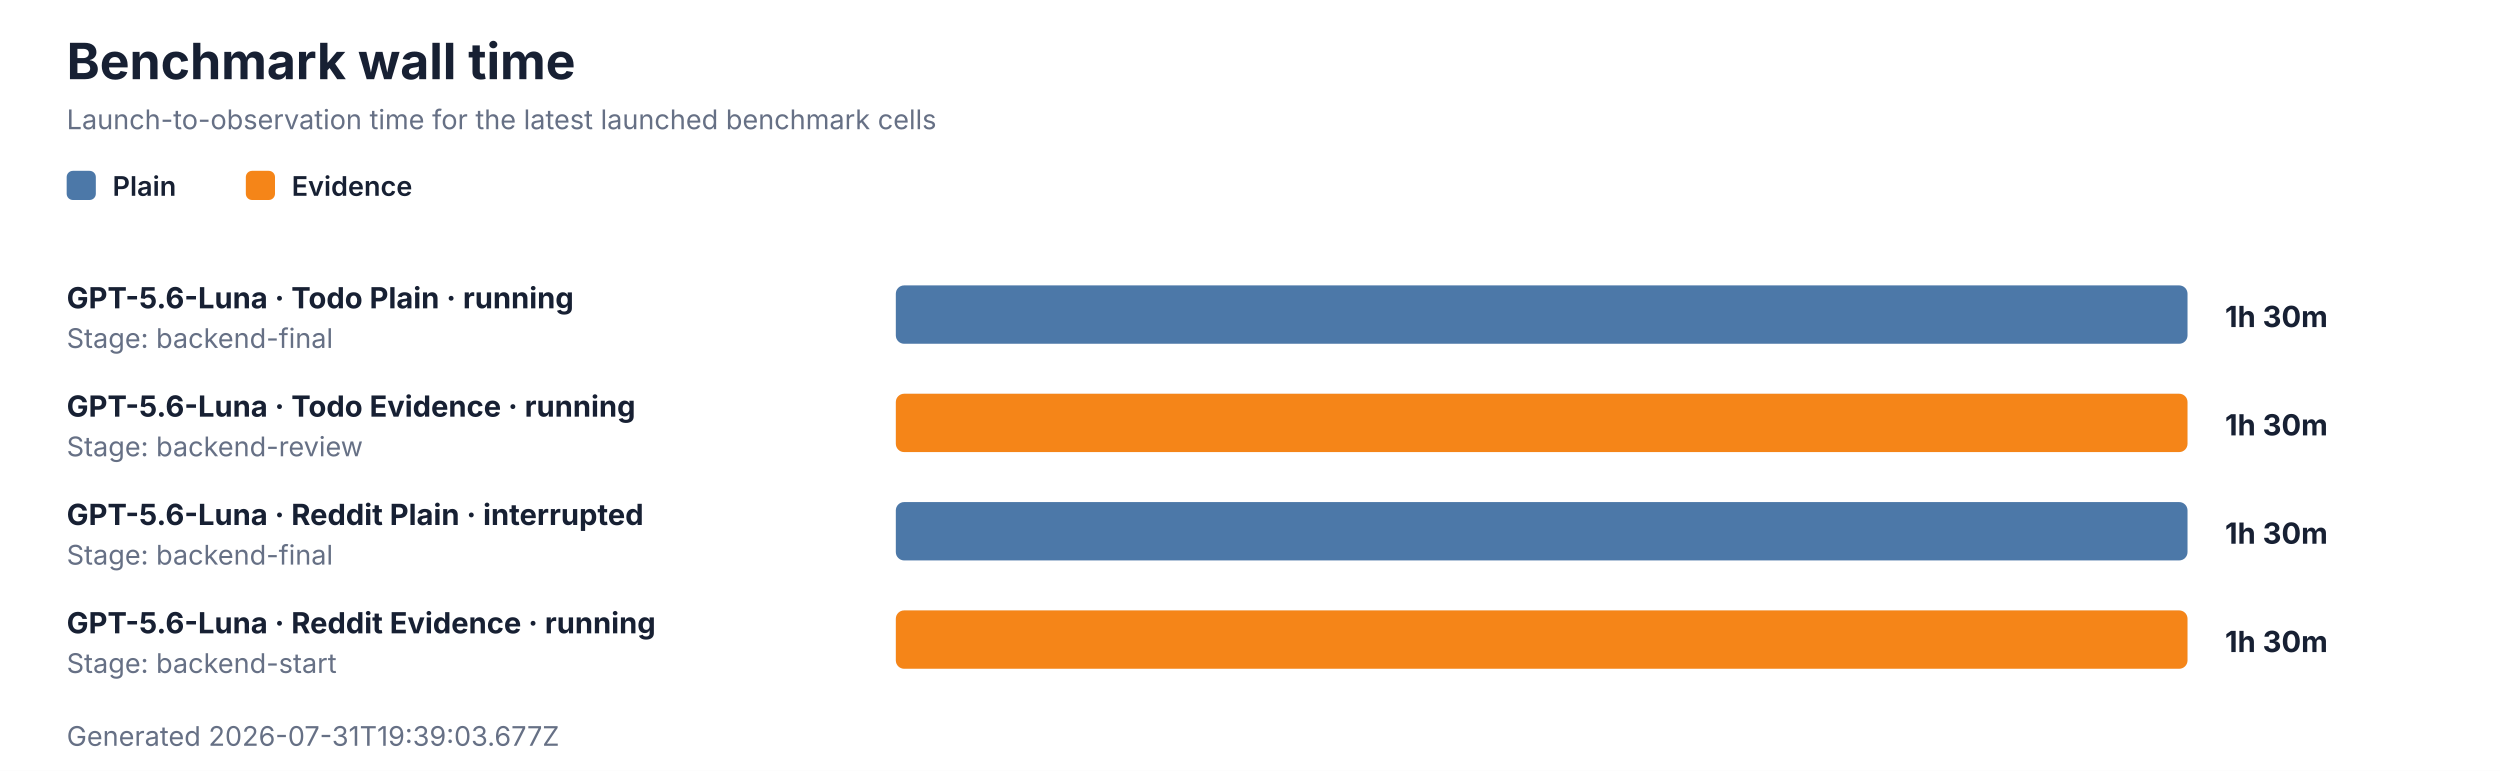
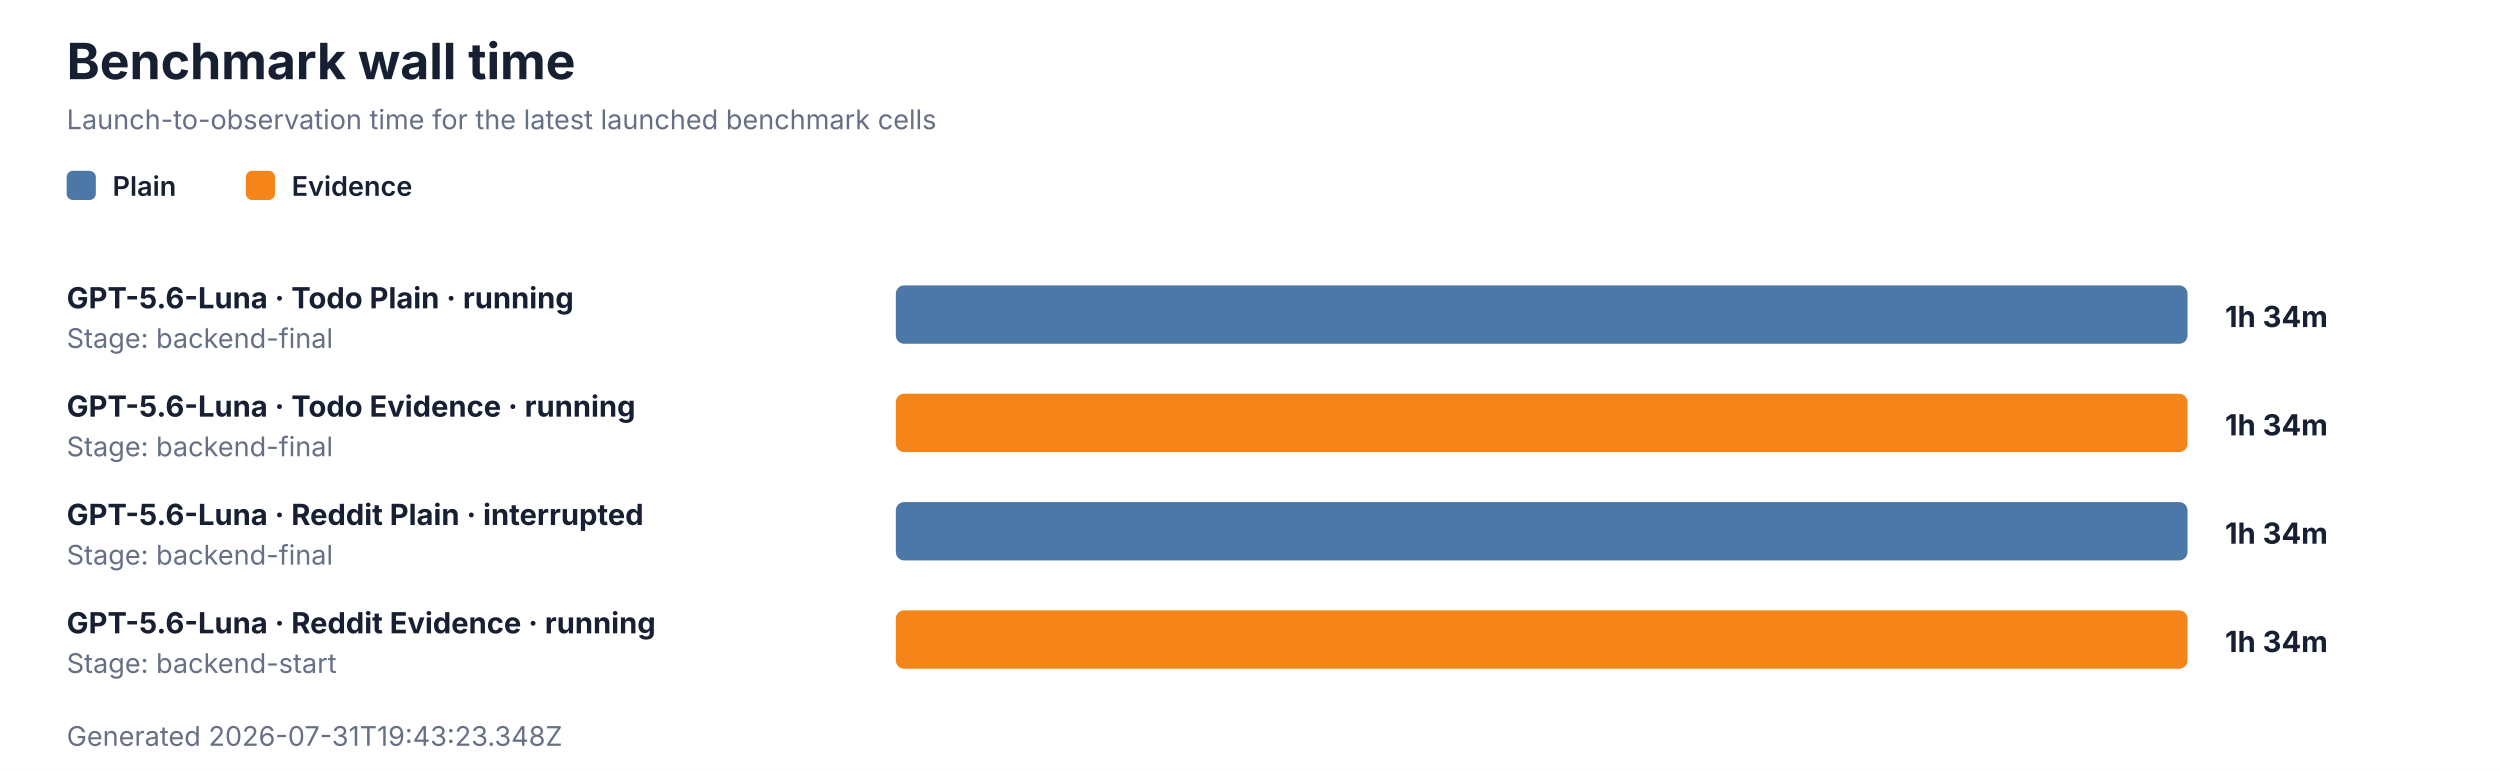
<svg xmlns="http://www.w3.org/2000/svg" role="img" aria-labelledby="title description" viewBox="0 0 1200 370" width="1200" height="370">
  <style>
  text { font-family: Inter, ui-sans-serif, system-ui, -apple-system, BlinkMacSystemFont, 'Segoe UI', sans-serif; fill: #172033; }
  .title { font-size: 24px; font-weight: 700; }
  .subtitle, .stage, .generated { font-size: 13px; fill: #667085; }
  .label { font-size: 14px; font-weight: 650; }
  .value { font-size: 14px; font-weight: 700; }
  .legend { font-size: 13px; font-weight: 600; }
  .empty { font-size: 15px; fill: #667085; }
  .track { fill: #eef1f6; }
</style>
  <rect width="1200" height="370" fill="#ffffff" />
  <text x="32" y="38" class="title">Benchmark wall time</text>
  <text x="32" y="62" class="subtitle">Launch-to-observation time for the latest launched benchmark cells</text>
  <rect x="32" y="82" width="14" height="14" rx="3" fill="#4c78a8" />
  <text x="54" y="94" class="legend">Plain</text>
  <rect x="118" y="82" width="14" height="14" rx="3" fill="#f58518" />
  <text x="140" y="94" class="legend">Evidence</text>
  <text x="32" y="148" class="label">GPT-5.6-Luna · Todo Plain · running</text>
  <text x="32" y="167" class="stage">Stage: backend-final</text>
  <rect x="430" y="137" width="620" height="28" rx="4" class="track" />
  <rect x="430" y="137" width="620" height="28" rx="4" fill="#4c78a8" />
-   <text x="1068" y="157" class="value">1h 30m</text>
+   <text x="1068" y="157" class="value">1h 34m</text>
  <text x="32" y="200" class="label">GPT-5.6-Luna · Todo Evidence · running</text>
-   <text x="32" y="219" class="stage">Stage: backend-review</text>
+   <text x="32" y="219" class="stage">Stage: backend-final</text>
  <rect x="430" y="189" width="620" height="28" rx="4" class="track" />
  <rect x="430" y="189" width="620" height="28" rx="4" fill="#f58518" />
-   <text x="1068" y="209" class="value">1h 30m</text>
+   <text x="1068" y="209" class="value">1h 34m</text>
  <text x="32" y="252" class="label">GPT-5.6-Luna · Reddit Plain · interrupted</text>
  <text x="32" y="271" class="stage">Stage: backend-final</text>
  <rect x="430" y="241" width="620" height="28" rx="4" class="track" />
  <rect x="430" y="241" width="620" height="28" rx="4" fill="#4c78a8" />
-   <text x="1068" y="261" class="value">1h 30m</text>
+   <text x="1068" y="261" class="value">1h 34m</text>
  <text x="32" y="304" class="label">GPT-5.6-Luna · Reddit Evidence · running</text>
  <text x="32" y="323" class="stage">Stage: backend-start</text>
  <rect x="430" y="293" width="620" height="28" rx="4" class="track" />
  <rect x="430" y="293" width="620" height="28" rx="4" fill="#f58518" />
-   <text x="1068" y="313" class="value">1h 30m</text>
-   <text x="32" y="358" class="generated">Generated 2026-07-31T19:39:03.677Z</text>
+   <text x="1068" y="313" class="value">1h 34m</text>
+   <text x="32" y="358" class="generated">Generated 2026-07-31T19:43:23.348Z</text>
</svg>
